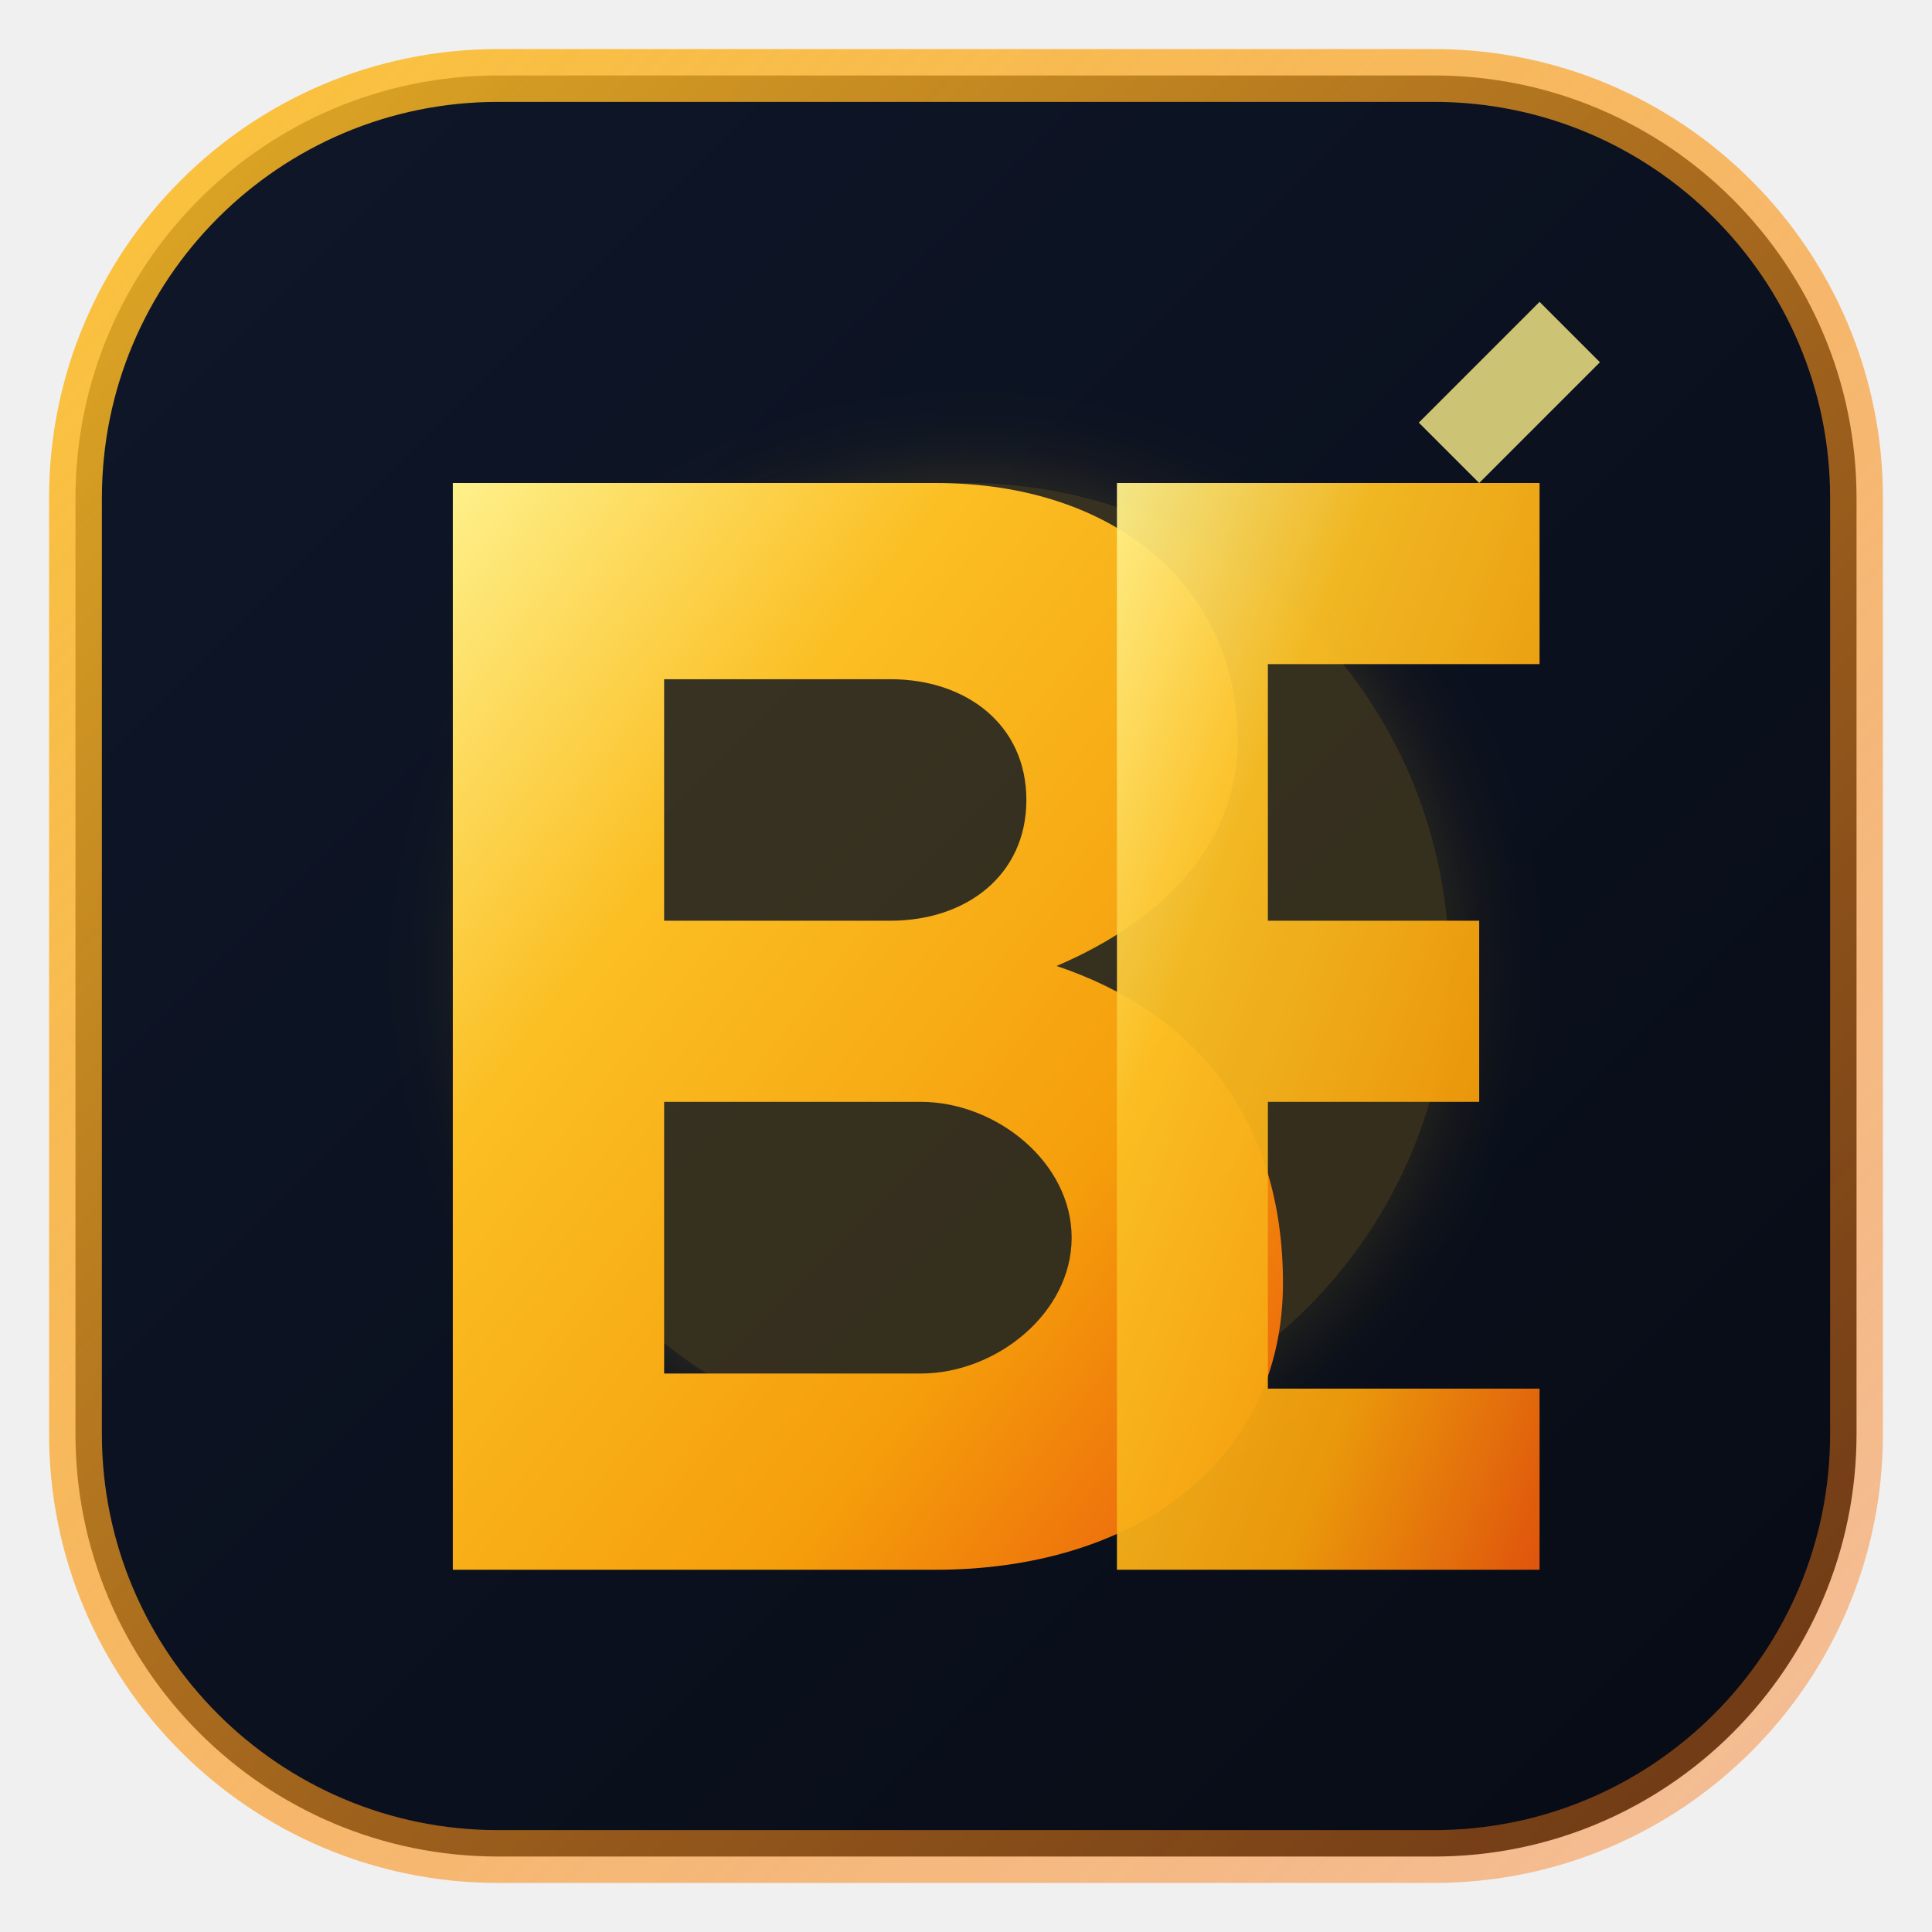
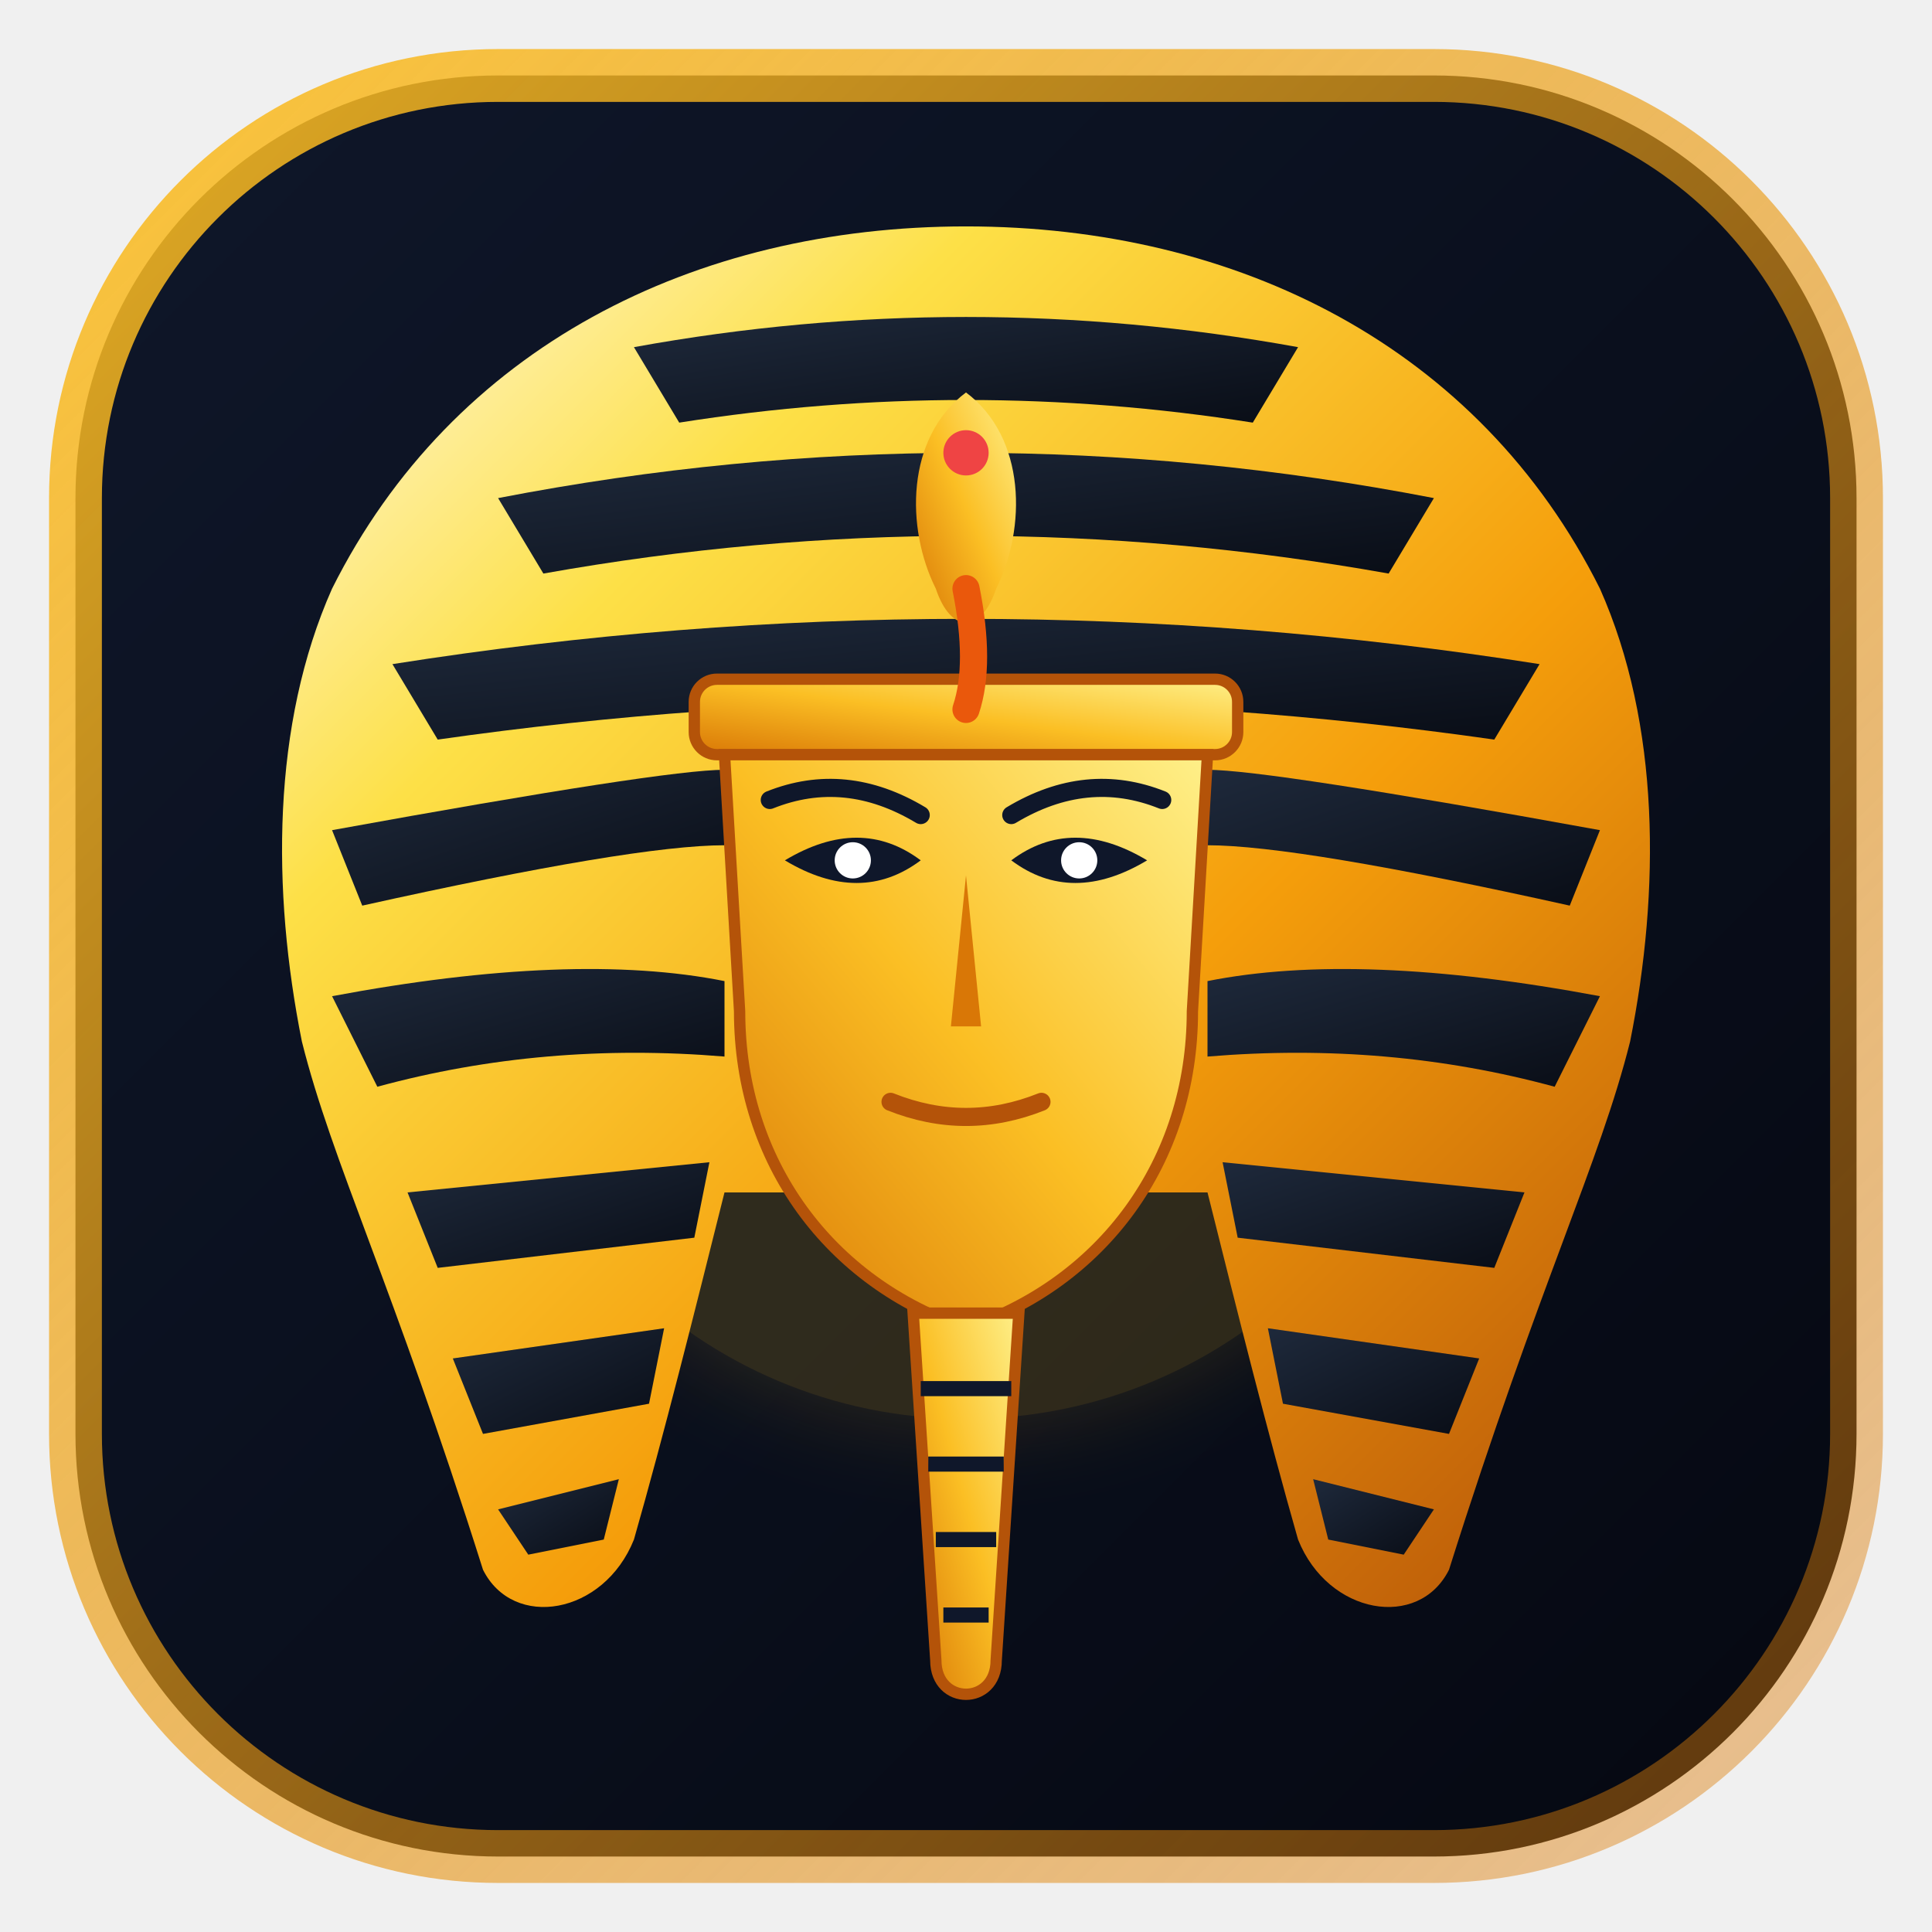
<svg xmlns="http://www.w3.org/2000/svg" viewBox="0 0 128 128">
  <defs>
-     <linearGradient id="goldGrad" x1="0%" y1="0%" x2="100%" y2="100%">
-       <stop offset="0%" stop-color="#fef08a" />
-       <stop offset="30%" stop-color="#fbbf24" />
-       <stop offset="70%" stop-color="#f59e0b" />
-       <stop offset="100%" stop-color="#ea580c" />
+     <linearGradient id="gold" x1="0%" y1="0%" x2="100%" y2="100%">
+       <stop offset="0%" stop-color="#fffbeb" />
+       <stop offset="25%" stop-color="#fde047" />
+       <stop offset="60%" stop-color="#f59e0b" />
+       <stop offset="100%" stop-color="#b45309" />
    </linearGradient>
-     <linearGradient id="goldGradLight" x1="0%" y1="0%" x2="100%" y2="100%">
-       <stop offset="0%" stop-color="#fbbf24" />
-       <stop offset="50%" stop-color="#d97706" />
-       <stop offset="100%" stop-color="#b45309" />
+     <linearGradient id="goldGleam" x1="0%" y1="100%" x2="100%" y2="0%">
+       <stop offset="0%" stop-color="#d97706" />
+       <stop offset="50%" stop-color="#fbbf24" />
+       <stop offset="100%" stop-color="#fef08a" />
+     </linearGradient>
+     <linearGradient id="lapis" x1="0%" y1="0%" x2="100%" y2="100%">
+       <stop offset="0%" stop-color="#1e293b" />
+       <stop offset="100%" stop-color="#090d16" />
    </linearGradient>
    <linearGradient id="bgDark" x1="0%" y1="0%" x2="100%" y2="100%">
      <stop offset="0%" stop-color="#0f172a" />
-       <stop offset="100%" stop-color="#070b14" />
+       <stop offset="100%" stop-color="#050811" />
    </linearGradient>
    <linearGradient id="bgLight" x1="0%" y1="0%" x2="100%" y2="100%">
      <stop offset="0%" stop-color="#ffffff" />
      <stop offset="100%" stop-color="#f8fafc" />
    </linearGradient>
    <linearGradient id="borderDark" x1="0%" y1="0%" x2="100%" y2="100%">
      <stop offset="0%" stop-color="#fbbf24" stop-opacity="0.9" />
-       <stop offset="100%" stop-color="#f97316" stop-opacity="0.4" />
+       <stop offset="100%" stop-color="#d97706" stop-opacity="0.4" />
    </linearGradient>
    <linearGradient id="borderLight" x1="0%" y1="0%" x2="100%" y2="100%">
      <stop offset="0%" stop-color="#f59e0b" stop-opacity="0.8" />
-       <stop offset="100%" stop-color="#d97706" stop-opacity="0.5" />
+       <stop offset="100%" stop-color="#b45309" stop-opacity="0.5" />
    </linearGradient>
    <filter id="glow" x="-20%" y="-20%" width="140%" height="140%">
      <feGaussianBlur stdDeviation="3" result="blur" />
      <feComposite in="SourceGraphic" in2="blur" operator="over" />
    </filter>
    <style>
      .bg-rect { fill: url(#bgDark); stroke: url(#borderDark); stroke-width: 3.5; }
-       .mono-text { fill: url(#goldGrad); }
      @media (prefers-color-scheme: light) {
        .bg-rect { fill: url(#bgLight); stroke: url(#borderLight); stroke-width: 3.5; }
-         .mono-text { fill: url(#goldGradLight); }
      }
    </style>
  </defs>
  <rect class="bg-rect" x="5" y="5" width="118" height="118" rx="28" />
-   <circle cx="64" cy="64" r="32" fill="#fbbf24" opacity="0.18" filter="url(#glow)" />
-   <g transform="translate(18, 20)">
-     <path class="mono-text" d="M12 12 L44 12 C56 12 64 19 64 29 C64 36 59 41 52 44 C61 47 67 54 67 65 C67 77 57 84 44 84 L12 84 Z M26 25 L26 41 L41 41 C46 41 50 38 50 33 C50 28 46 25 41 25 Z M26 53 L26 71 L43 71 C48 71 53 67 53 62 C53 57 48 53 43 53 Z" />
-     <path class="mono-text" d="M56 12 L84 12 L84 24 L66 24 L66 41 L80 41 L80 53 L66 53 L66 72 L84 72 L84 84 L56 84 Z" opacity="0.95" />
-     <polygon points="76,8 84,0 88,4 80,12" fill="#fef08a" opacity="0.8" />
+   <circle cx="64" cy="62" r="32" fill="#fbbf24" opacity="0.16" filter="url(#glow)" />
+   <g id="nemes-pharaoh" transform="translate(0, 1)">
+     <path d="M64 14 C46 14, 30 22, 22 38 C18 47, 18 58, 20 68 C22 76, 26 84, 32 103 C34 107, 40 106, 42 101 C44 94, 46 86, 48 78 L80 78 C82 86, 84 94, 86 101 C88 106, 94 107, 96 103 C102 84, 106 76, 108 68 C110 58, 110 47, 106 38 C98 22, 82 14, 64 14 Z" fill="url(#gold)" />
+     <path d="M42 22 Q64 18 86 22 L83 27 Q64 24 45 27 Z" fill="url(#lapis)" />
+     <path d="M33 32 Q64 26 95 32 L92 37 Q64 32 36 37 Z" fill="url(#lapis)" />
+     <path d="M26 43 Q64 37 102 43 L99 48 Q64 43 29 48 Z" fill="url(#lapis)" />
+     <path d="M22 54 Q44 50 48 50 L48 55 Q42 55 24 59 Z" fill="url(#lapis)" />
+     <path d="M106 54 Q84 50 80 50 L80 55 Q86 55 104 59 Z" fill="url(#lapis)" />
+     <path d="M22 65 Q38 62 48 64 L48 69 Q36 68 25 71 Z" fill="url(#lapis)" />
+     <path d="M106 65 Q90 62 80 64 L80 69 Q92 68 103 71 Z" fill="url(#lapis)" />
+     <path d="M27 78 L47 76 L46 81 L29 83 Z" fill="url(#lapis)" />
+     <path d="M30 89 L44 87 L43 92 L32 94 Z" fill="url(#lapis)" />
+     <path d="M33 99 L41 97 L40 101 L35 102 Z" fill="url(#lapis)" />
+     <path d="M101 78 L81 76 L82 81 L99 83 Z" fill="url(#lapis)" />
+     <path d="M98 89 L84 87 L85 92 L96 94 Z" fill="url(#lapis)" />
+     <path d="M95 99 L87 97 L88 101 L93 102 Z" fill="url(#lapis)" />
+     <rect x="46" y="44" width="36" height="5" rx="1.5" fill="url(#goldGleam)" stroke="#b45309" stroke-width="0.75" />
+     <g transform="translate(64, 40)">
+       <path d="M0 -15 C-4 -12, -4 -6, -2 -2 C-1 1, 1 1, 2 -2 C4 -6, 4 -12, 0 -15 Z" fill="url(#goldGleam)" />
+       <path d="M0 -2 Q1 3 0 6" stroke="#ea580c" stroke-width="1.8" fill="none" stroke-linecap="round" />
+       <circle cx="0" cy="-11" r="1.5" fill="#ef4444" />
+     </g>
+     <path d="M48 49 L80 49 L79 66 C79 76, 73 84, 64 87 C55 84, 49 76, 49 66 Z" fill="url(#goldGleam)" stroke="#b45309" stroke-width="0.75" />
+     <path d="M52 56 Q57 53 61 56 Q57 59 52 56 Z" fill="#0f172a" />
+     <circle cx="56.5" cy="56" r="1.2" fill="#ffffff" />
+     <path d="M51 52 Q56 50 61 53" stroke="#0f172a" stroke-width="1.2" fill="none" stroke-linecap="round" />
+     <path d="M67 56 Q71 53 76 56 Q71 59 67 56 Z" fill="#0f172a" />
+     <circle cx="71.5" cy="56" r="1.2" fill="#ffffff" />
+     <path d="M67 53 Q72 50 77 52" stroke="#0f172a" stroke-width="1.2" fill="none" stroke-linecap="round" />
+     <path d="M64 57 L63 67 L65 67 Z" fill="#d97706" />
+     <path d="M59 72 Q64 74 69 72" stroke="#b45309" stroke-width="1.2" fill="none" stroke-linecap="round" />
+     <path d="M60.5 86 L67.5 86 L66 109 C66 112, 62 112, 62 109 Z" fill="url(#goldGleam)" stroke="#b45309" stroke-width="0.75" />
+     <line x1="61" y1="91" x2="67" y2="91" stroke="#0f172a" stroke-width="1" />
+     <line x1="61.5" y1="96" x2="66.5" y2="96" stroke="#0f172a" stroke-width="1" />
+     <line x1="62" y1="101" x2="66" y2="101" stroke="#0f172a" stroke-width="1" />
+     <line x1="62.5" y1="106" x2="65.5" y2="106" stroke="#0f172a" stroke-width="1" />
  </g>
</svg>
